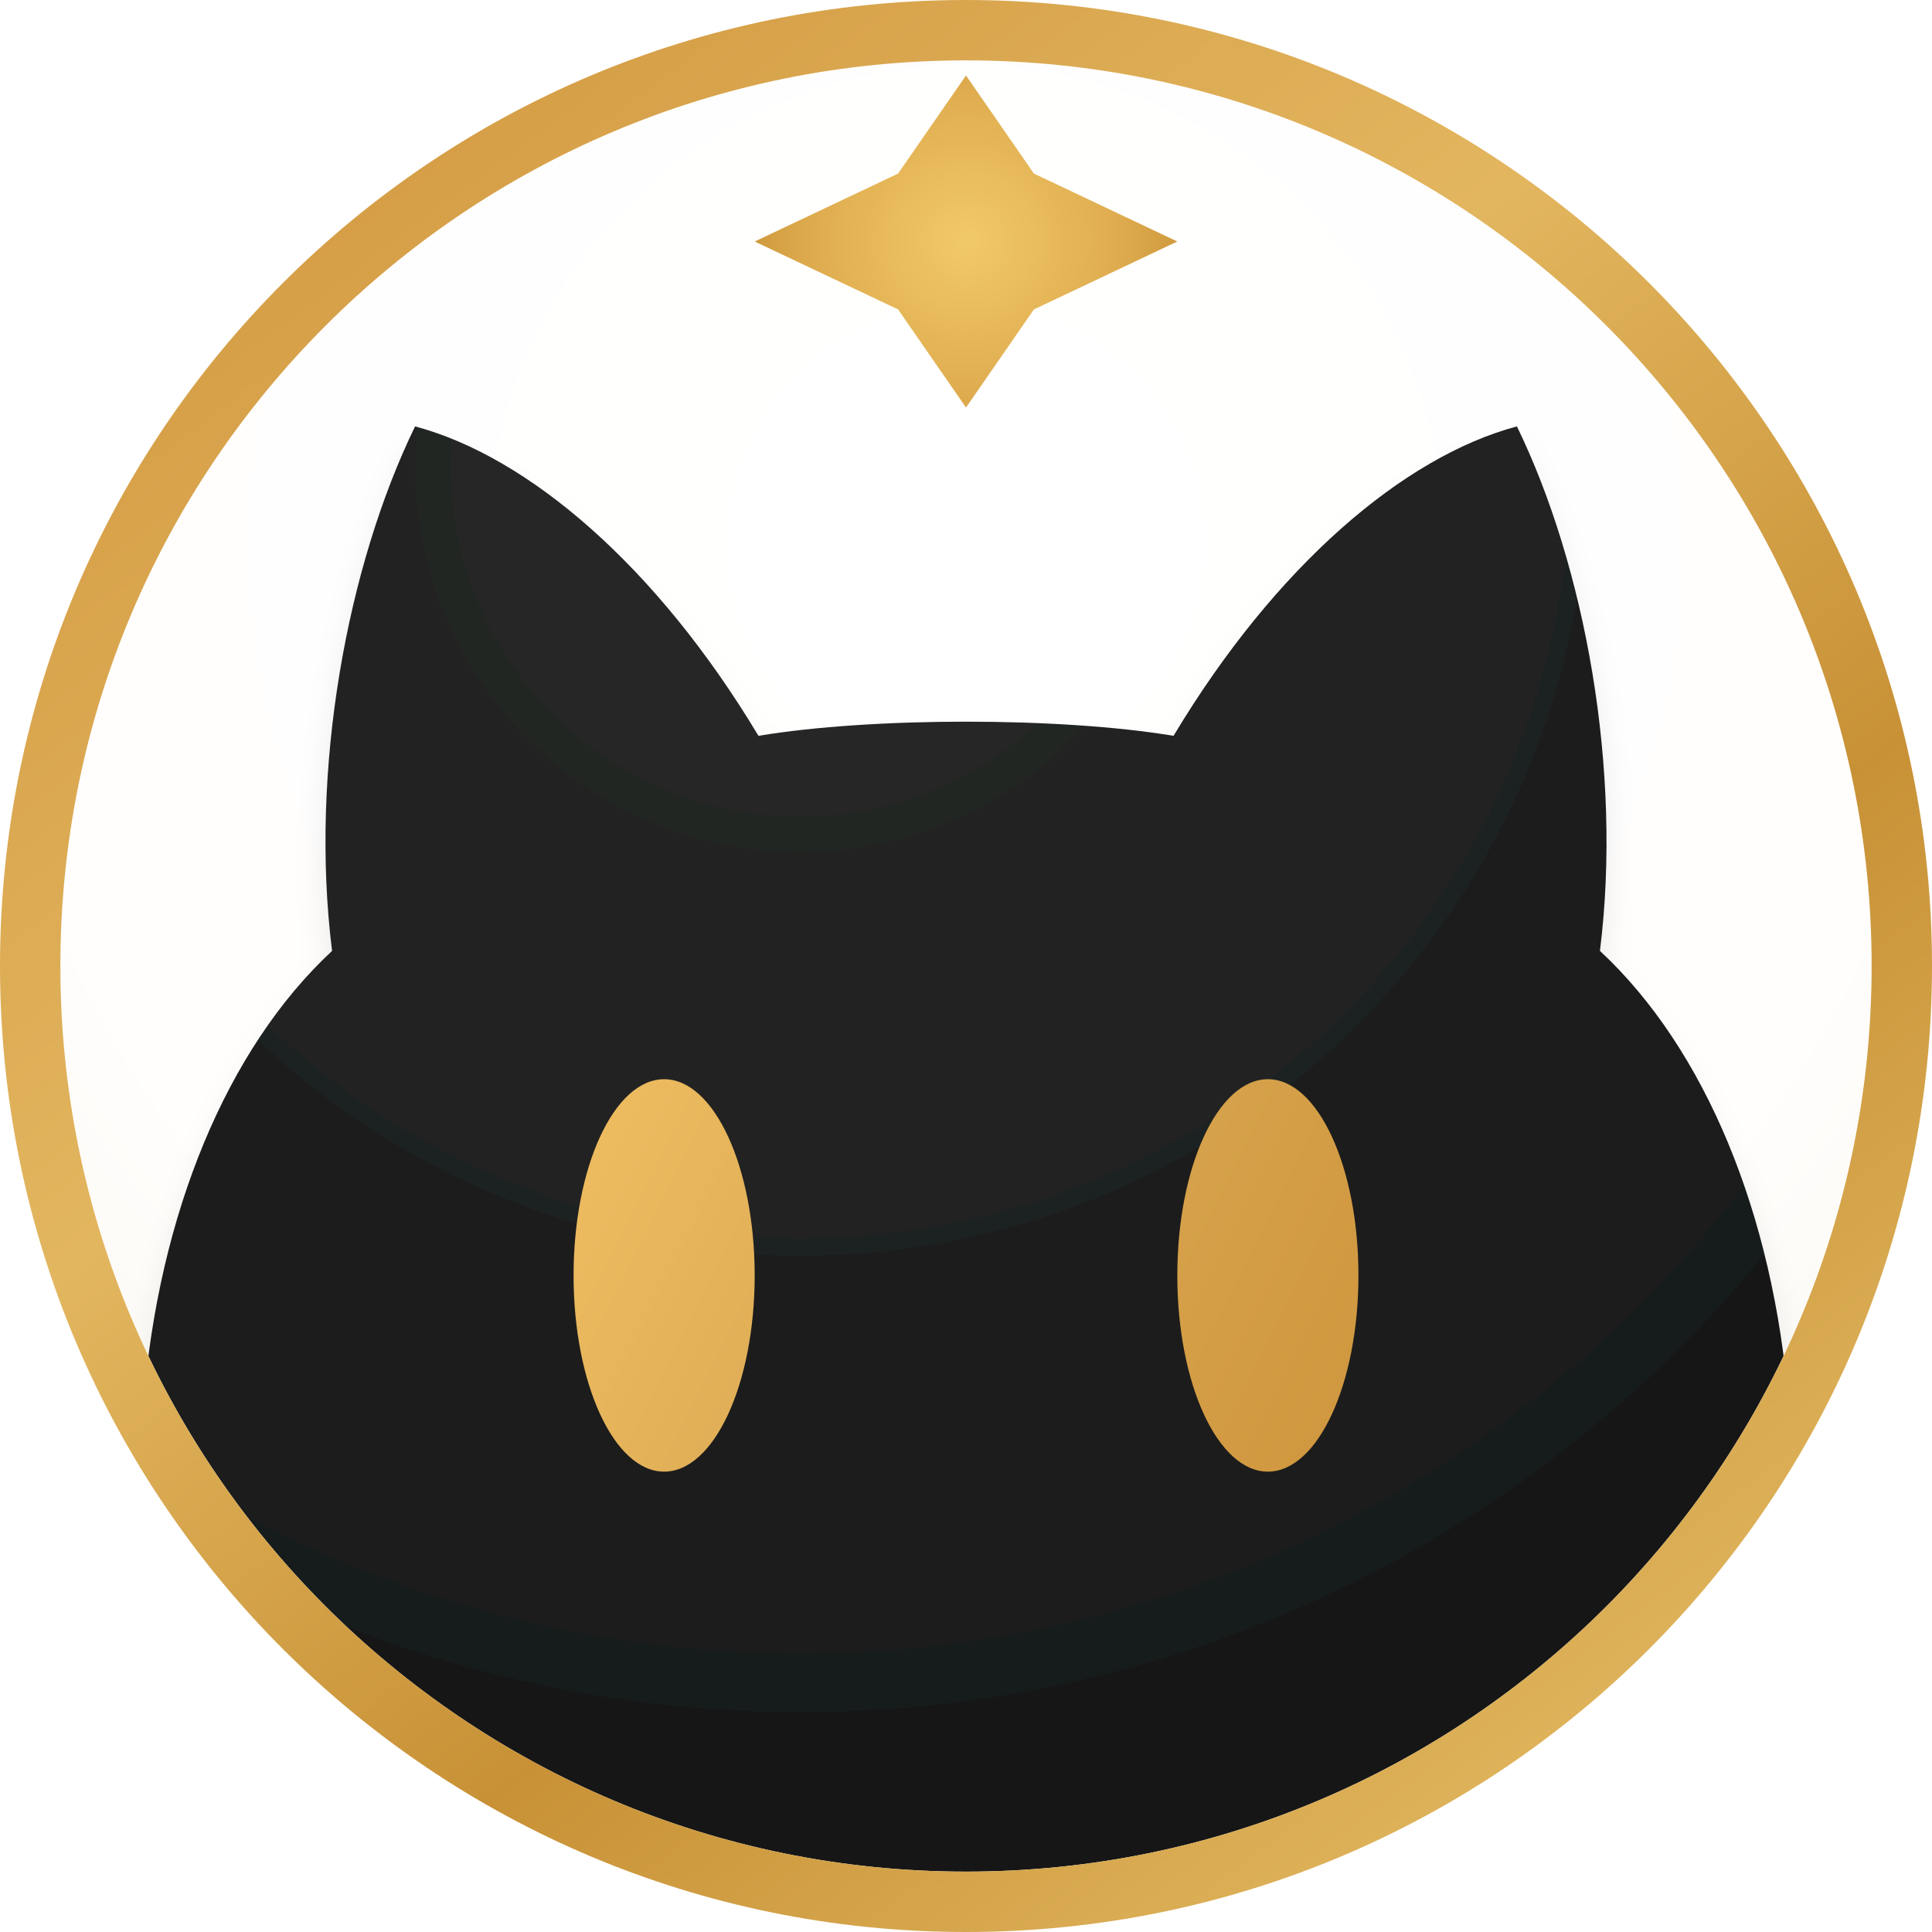
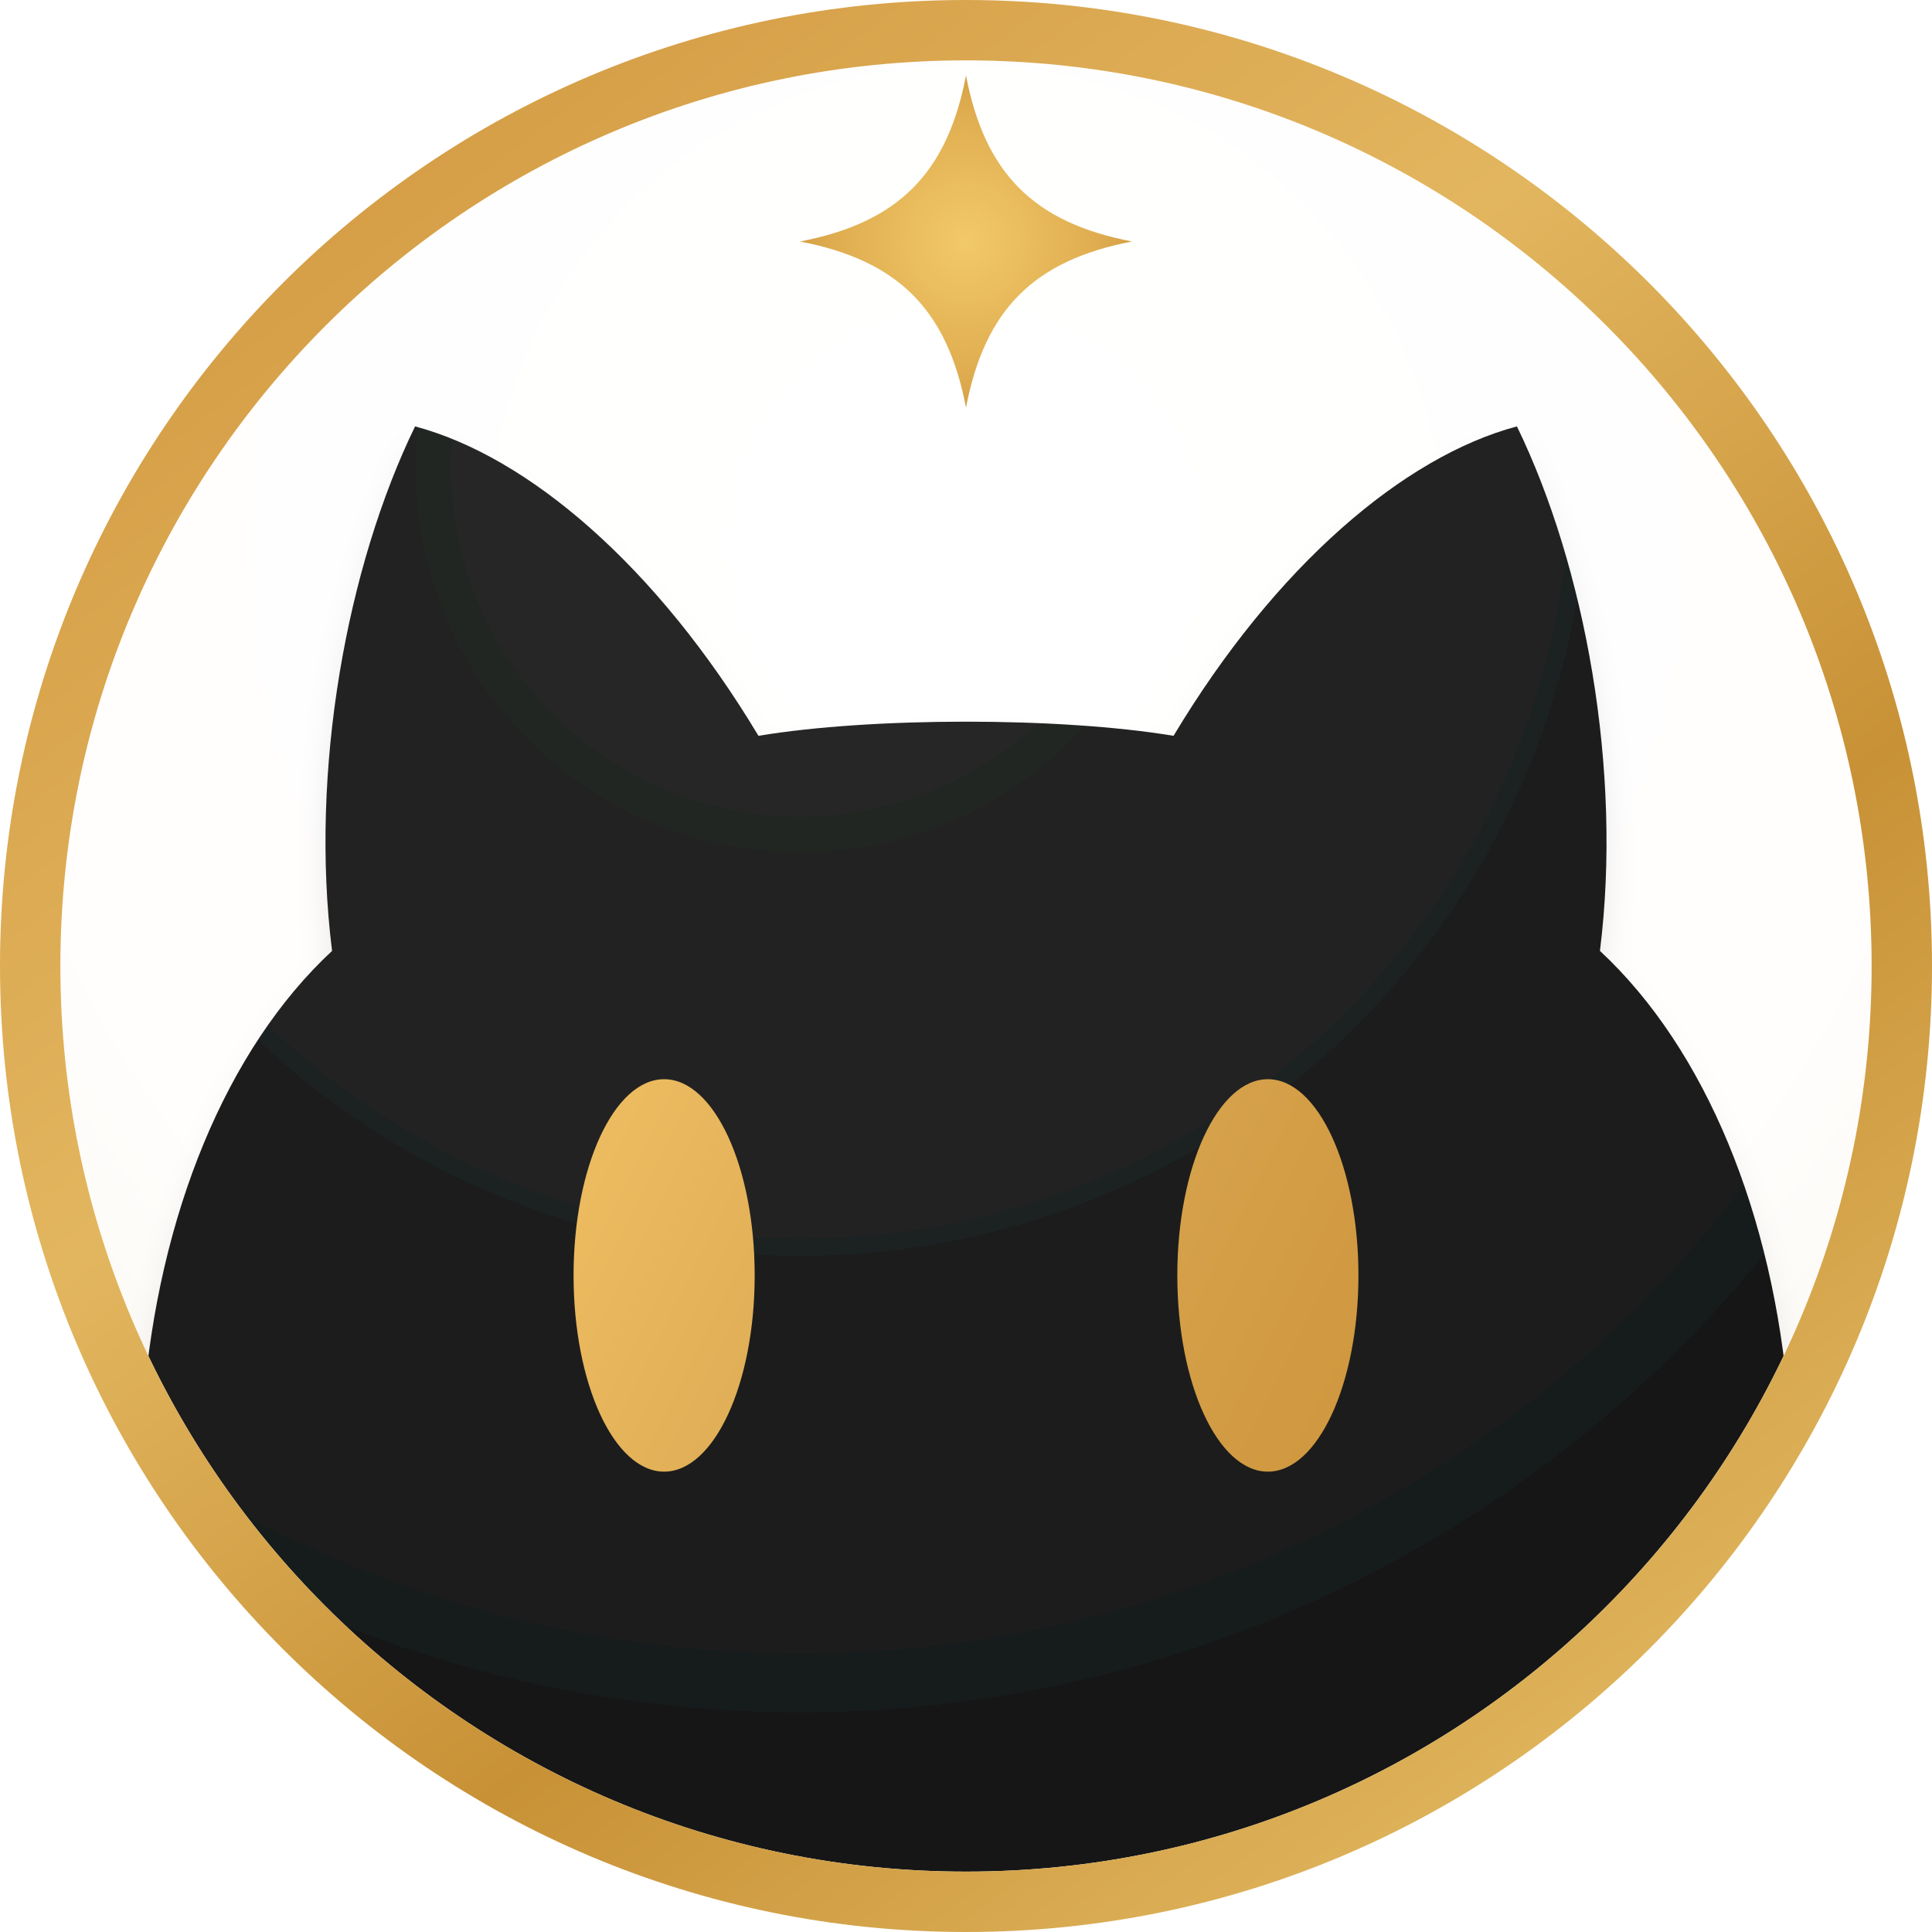
<svg xmlns="http://www.w3.org/2000/svg" width="512" height="512" viewBox="-256 -256 512 512" role="img" aria-labelledby="title desc">
  <defs>
    <radialGradient id="paper" cx="0" cy="-112" r="352" gradientUnits="userSpaceOnUse">
      <stop offset="0%" stop-color="#ffffff" />
      <stop offset="72%" stop-color="#fffefd" />
      <stop offset="100%" stop-color="#fbf8f1" />
    </radialGradient>
    <linearGradient id="ringGold" x1="-168" y1="-224" x2="168" y2="224" gradientUnits="userSpaceOnUse">
      <stop offset="0%" stop-color="#d49c44" />
      <stop offset="36%" stop-color="#e2b65f" />
      <stop offset="68%" stop-color="#c89136" />
      <stop offset="100%" stop-color="#e1b75f" />
    </linearGradient>
-     <radialGradient id="sparkleGold" cx="0" cy="-192" r="64" gradientUnits="userSpaceOnUse">
+     <radialGradient id="sparkleGold" cx="0" cy="-192" r="56" gradientUnits="userSpaceOnUse">
      <stop offset="0%" stop-color="#f2c968" />
      <stop offset="62%" stop-color="#dfad50" />
      <stop offset="100%" stop-color="#c89136" />
    </radialGradient>
    <linearGradient id="eyeGold" x1="-104" y1="32" x2="104" y2="136" gradientUnits="userSpaceOnUse">
      <stop offset="0%" stop-color="#efbd61" />
      <stop offset="52%" stop-color="#d8a650" />
      <stop offset="100%" stop-color="#cf963d" />
    </linearGradient>
    <radialGradient id="catBlack" cx="-44" cy="-132" r="360" gradientUnits="userSpaceOnUse">
      <stop offset="0%" stop-color="#282928" />
      <stop offset="44%" stop-color="#222222" />
      <stop offset="100%" stop-color="#171818" />
    </radialGradient>
    <clipPath id="innerWindow">
      <circle cx="0" cy="0" r="240" />
    </clipPath>
    <filter id="catSoftness" x="-256" y="-256" width="512" height="512" filterUnits="userSpaceOnUse">
      <feDropShadow dx="0" dy="6" stdDeviation="4" flood-color="#000000" flood-opacity="0.08" />
    </filter>
  </defs>
  <circle cx="0" cy="0" r="240" fill="url(#paper)" />
  <g clip-path="url(#innerWindow)">
-     <path id="logoSparkle" fill="url(#sparkleGold)" d="M0-236          L18-210 L56-192 L18-174 L0-148          L-18-174 L-56-192 L-18-210Z" />
+     <path id="logoSparkle" fill="url(#sparkleGold)" d="M0-236          C5-210 18-197 44-192          C18-187 5-174 0-148          C-5-174 -18-187 -44-192          C-18-197 -5-210 0-236Z" />
    <path fill="url(#catBlack)" filter="url(#catSoftness)" d="M-146-143          C-116-135-82-106-55-61          C-25-66 25-66 55-61          C82-106 116-135 146-143          C164-106 174-52 168-4          C196 22 214 66 218 116          C226 208 145 264 0 264          C-145 264-226 208-218 116          C-214 66-196 22-168-4          C-174-52-164-106-146-143Z" />
    <ellipse cx="-80" cy="82" rx="24" ry="52" fill="url(#eyeGold)" />
    <ellipse cx="80" cy="82" rx="24" ry="52" fill="url(#eyeGold)" />
  </g>
  <circle cx="0" cy="0" r="248" fill="none" stroke="url(#ringGold)" stroke-width="16" />
</svg>
